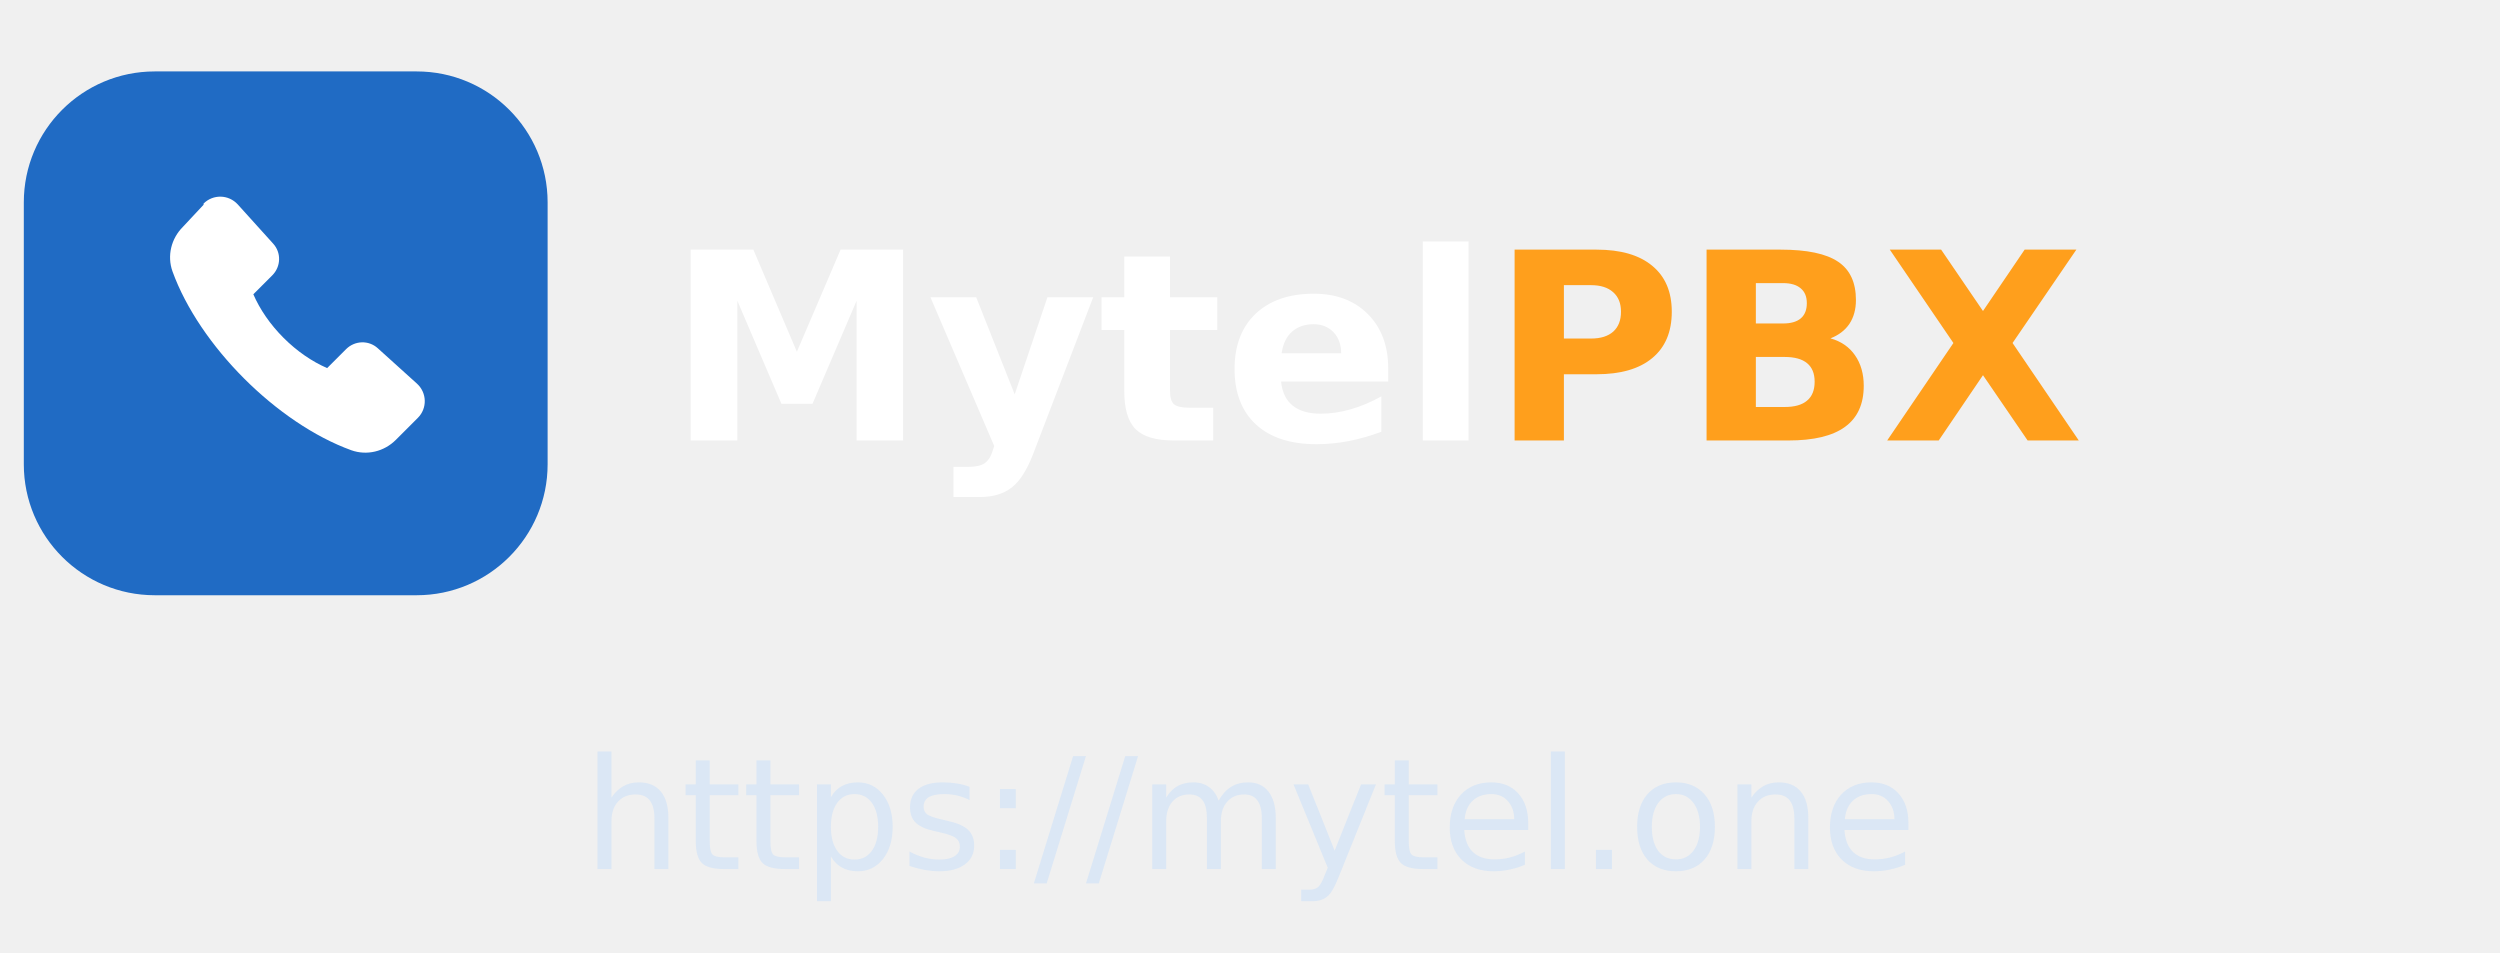
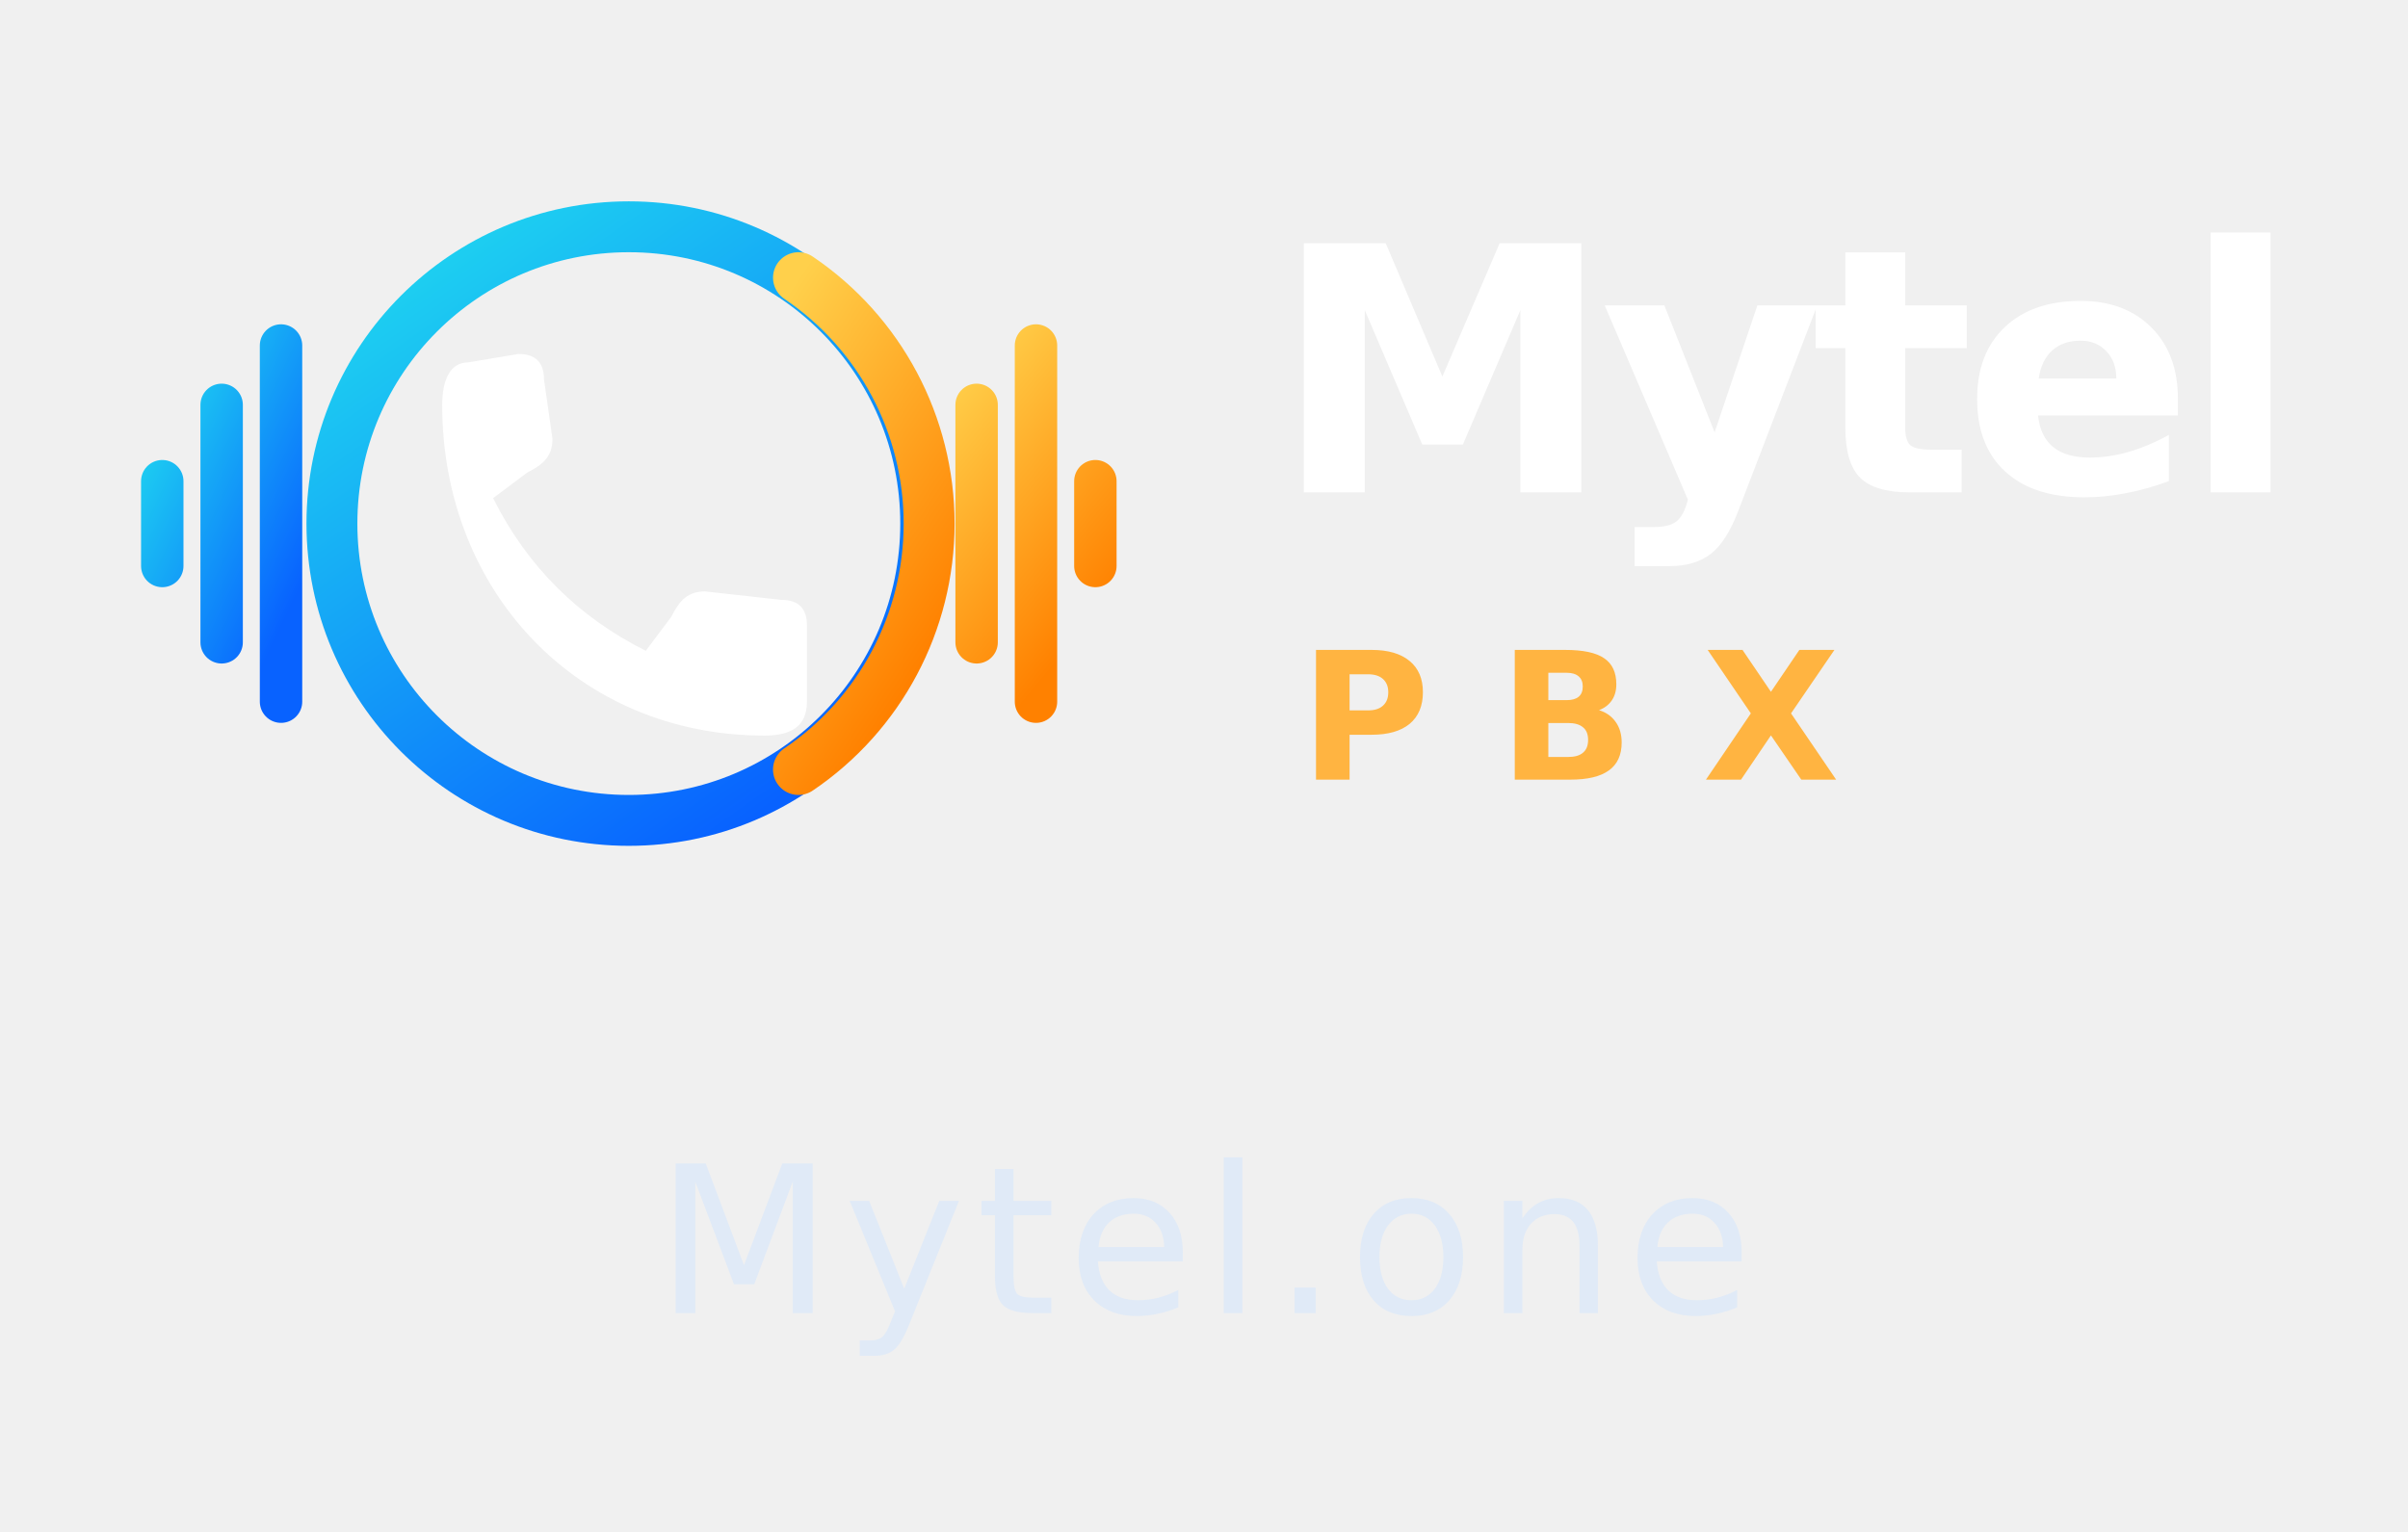
- <svg xmlns="http://www.w3.org/2000/svg" viewBox="0 0 210 80" width="210" height="80">
-   <rect x="2" y="6" width="44" height="44" rx="11" fill="#206bc4" />
-   <path d="M17.1 17.1c.8-.8 2.1-.77 2.87.07l2.98 3.3c.69.76.65 1.92-.07 2.65l-1.6 1.6c.55 1.27 1.42 2.54 2.54 3.66 1.12 1.12 2.39 1.99 3.66 2.54l1.6-1.6c.73-.72 1.89-.76 2.65-.07l3.3 2.98c.84.77.87 2.07.07 2.87l-1.85 1.85c-.98.98-2.43 1.34-3.74.87-3.12-1.13-6.32-3.34-9-6.02-2.68-2.68-4.89-5.88-6.02-9-.47-1.31-.11-2.76.87-3.74l1.74-1.86z" fill="#ffffff" />
-   <text x="56" y="37" font-family="'DejaVu Sans', sans-serif" font-size="22" font-weight="700" fill="#ffffff">Mytel<tspan fill="#ff9f1c">PBX</tspan>
-   </text>
-   <text x="105" y="73" text-anchor="middle" font-family="'DejaVu Sans', sans-serif" font-size="13" fill="#dbe7f5">https://mytel.one</text>
+ <svg xmlns="http://www.w3.org/2000/svg" viewBox="0 0 176 112" width="176" height="112">
+   <defs>
+     <linearGradient id="blue" x1="0" y1="0" x2="0.7" y2="1">
+       <stop stop-color="#20deef" />
+       <stop offset="1" stop-color="#0862ff" />
+     </linearGradient>
+     <linearGradient id="orange" x1="0" y1="0" x2="0.4" y2="1">
+       <stop stop-color="#ffd04b" />
+       <stop offset="1" stop-color="#ff8100" />
+     </linearGradient>
+   </defs>
+   <g transform="translate(10 11) scale(.62)" fill="none" stroke-linecap="round">
+     <circle cx="58" cy="44" r="35" stroke="url(#blue)" stroke-width="6" />
+     <path d="M78 15 A35 35 0 0 1 78 73" stroke="url(#orange)" stroke-width="6" />
+     <path d="M3 39v10 M10 30v28 M17 23v42" stroke="url(#blue)" stroke-width="5" />
+     <path d="M99 30v28 M106 23v42 M113 39v10" stroke="url(#orange)" stroke-width="5" />
+     <path d="M39 25c-2 0-3 2-3 5 0 22 16 39 38 39 3 0 5-1 5-4v-9c0-2-1-3-3-3l-9-1c-2 0-3 1-4 3l-3 4c-8-4-14-10-18-18l4-3c2-1 3-2 3-4l-1-7c0-2-1-3-3-3z" fill="#ffffff" />
+   </g>
+   <g font-family="'DejaVu Sans', sans-serif">
+     <text x="93" y="36" font-size="25" font-weight="700" letter-spacing="-.9" fill="#ffffff">Mytel</text>
+     <text x="95" y="57" font-size="13" font-weight="700" letter-spacing="5" fill="#ffb441">PBX</text>
+     <text x="88" y="96" text-anchor="middle" font-size="15" font-weight="500" letter-spacing=".8" fill="#e0eaf7">Mytel.one</text>
+   </g>
</svg>
